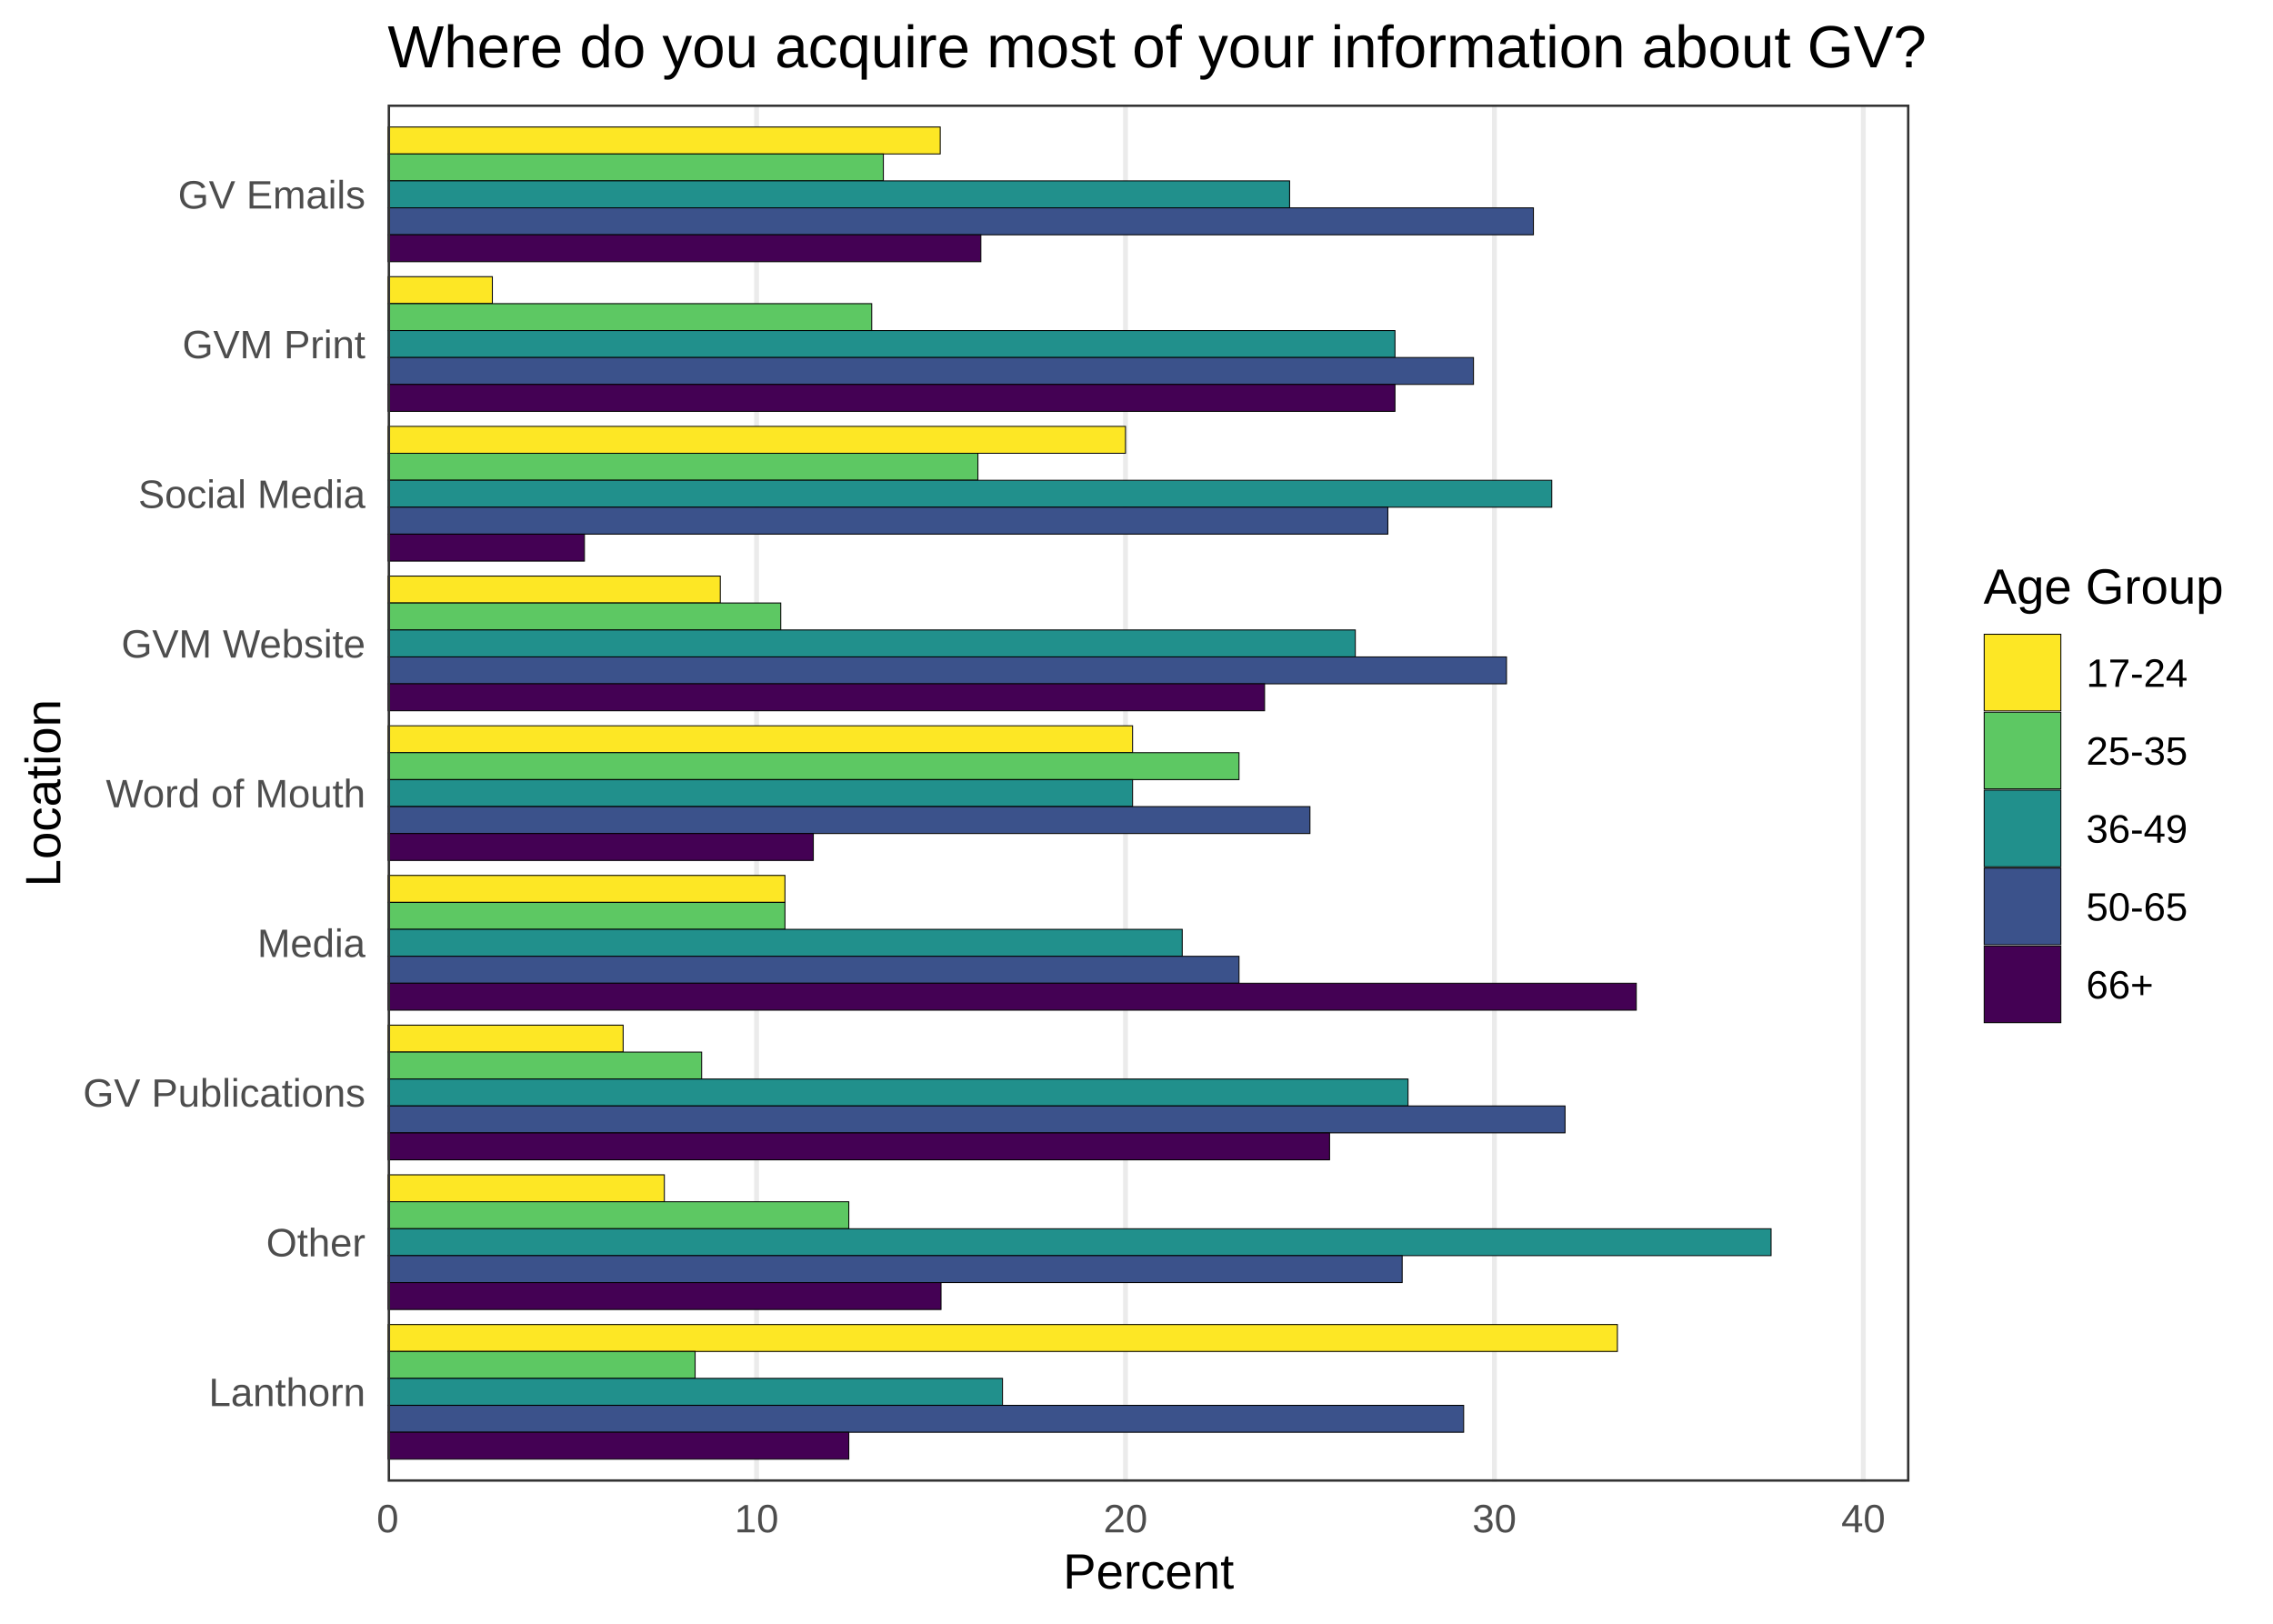
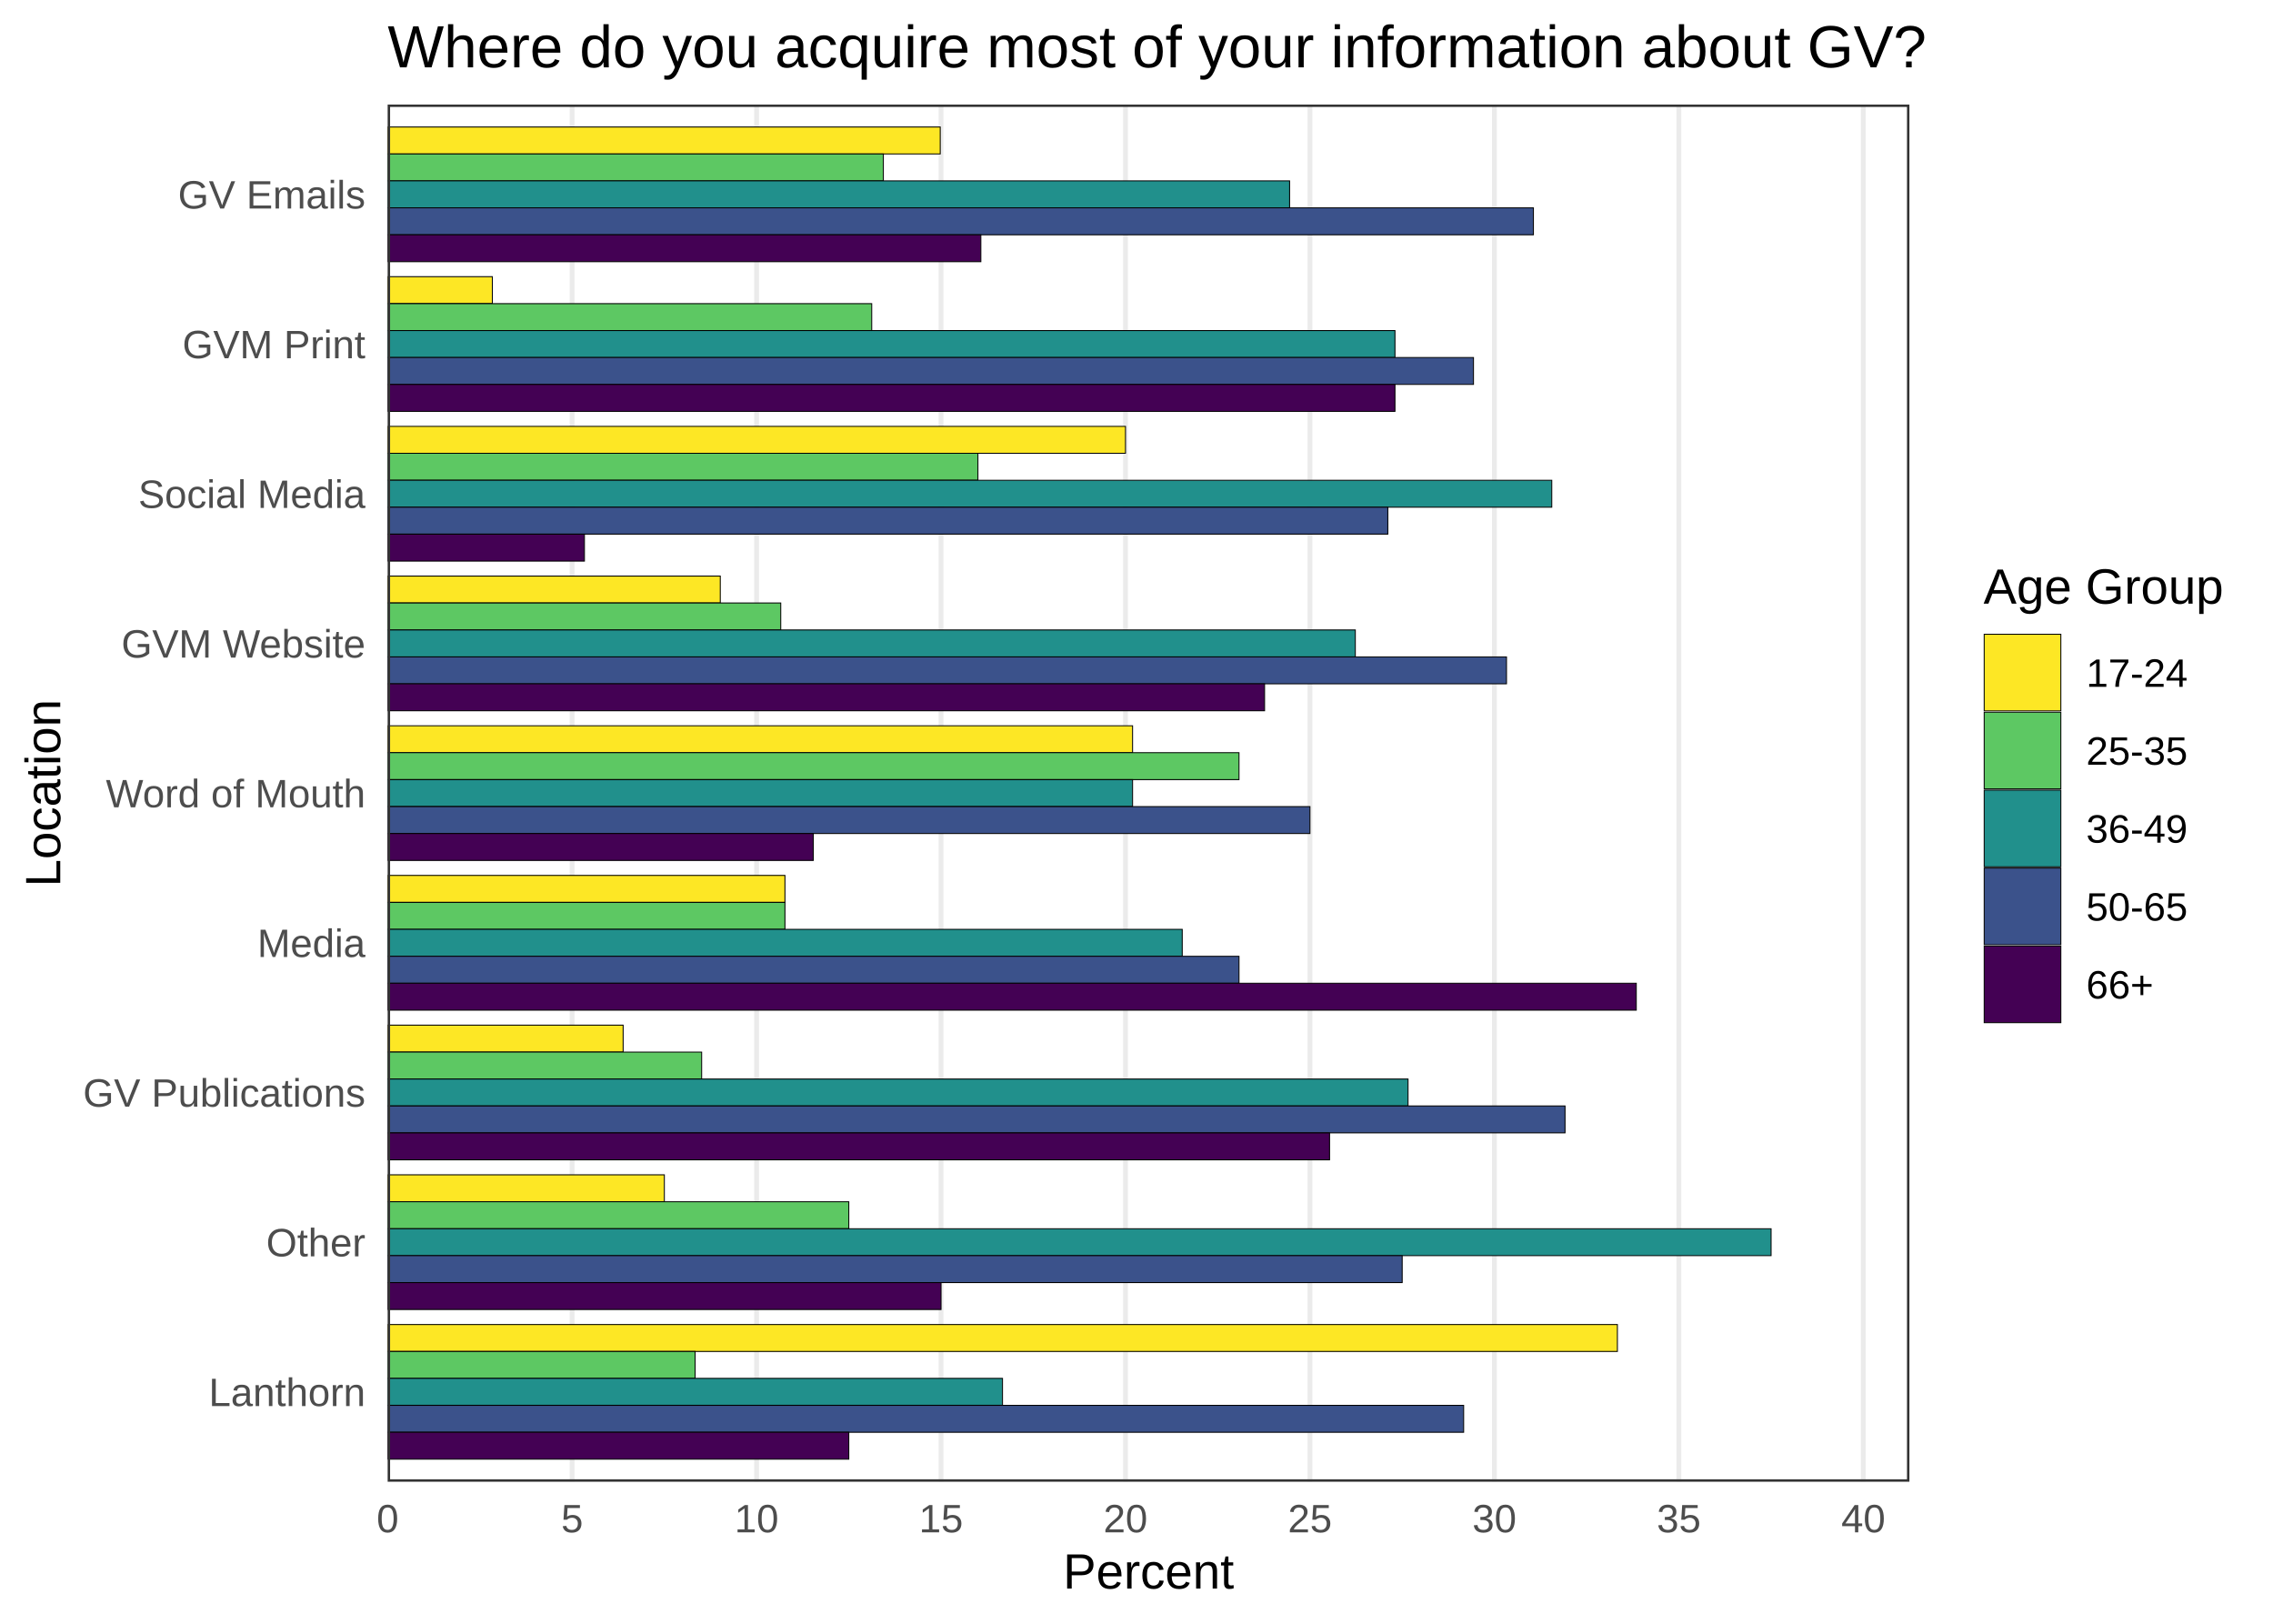
<svg xmlns="http://www.w3.org/2000/svg" class="svglite" width="504.00pt" height="360.00pt" viewBox="0 0 504.00 360.00">
  <defs>
    <style type="text/css">
    .svglite line, .svglite polyline, .svglite polygon, .svglite path, .svglite rect, .svglite circle {
      fill: none;
      stroke: #000000;
      stroke-linecap: round;
      stroke-linejoin: round;
      stroke-miterlimit: 10.00;
    }
    .svglite text {
      white-space: pre;
    }
  </style>
  </defs>
  <rect width="100%" height="100%" style="stroke: none; fill: #FFFFFF;" />
  <defs>
    <clipPath id="cpMC4wMHw1MDQuMDB8MC4wMHwzNjAuMDA=">
      <rect x="0.00" y="0.00" width="504.00" height="360.00" />
    </clipPath>
  </defs>
  <g clip-path="url(#cpMC4wMHw1MDQuMDB8MC4wMHwzNjAuMDA=)">
    <rect x="0.00" y="0.00" width="504.00" height="360.00" style="stroke-width: 1.07; stroke: #FFFFFF; fill: #FFFFFF;" />
  </g>
  <defs>
    <clipPath id="cpODUuOTZ8NDIzLjM4fDIzLjE4fDMyOC41MA==">
      <rect x="85.96" y="23.18" width="337.42" height="305.33" />
    </clipPath>
  </defs>
  <g clip-path="url(#cpODUuOTZ8NDIzLjM4fDIzLjE4fDMyOC41MA==)">
    <rect x="85.96" y="23.18" width="337.42" height="305.33" style="stroke-width: 1.07; stroke: none; fill: #FFFFFF;" />
    <polyline points="85.96,328.50 85.96,23.18 " style="stroke-width: 1.07; stroke: #EBEBEB; stroke-linecap: butt;" />
+     <polyline points="126.86,328.50 126.86,23.18 " style="stroke-width: 1.07; stroke: #EBEBEB; stroke-linecap: butt;" />
    <polyline points="167.76,328.50 167.76,23.18 " style="stroke-width: 1.07; stroke: #EBEBEB; stroke-linecap: butt;" />
+     <polyline points="208.66,328.50 208.66,23.18 " style="stroke-width: 1.07; stroke: #EBEBEB; stroke-linecap: butt;" />
    <polyline points="249.56,328.50 249.56,23.18 " style="stroke-width: 1.07; stroke: #EBEBEB; stroke-linecap: butt;" />
+     <polyline points="290.46,328.50 290.46,23.18 " style="stroke-width: 1.07; stroke: #EBEBEB; stroke-linecap: butt;" />
    <polyline points="331.36,328.50 331.36,23.18 " style="stroke-width: 1.07; stroke: #EBEBEB; stroke-linecap: butt;" />
+     <polyline points="372.26,328.50 372.26,23.18 " style="stroke-width: 1.07; stroke: #EBEBEB; stroke-linecap: butt;" />
    <polyline points="413.16,328.50 413.16,23.18 " style="stroke-width: 1.07; stroke: #EBEBEB; stroke-linecap: butt;" />
    <rect x="85.96" y="28.16" width="122.52" height="5.97" style="stroke-width: 0.21; stroke-linecap: butt; stroke-linejoin: miter; fill: #FDE725;" />
    <rect x="85.96" y="227.28" width="52.21" height="5.97" style="stroke-width: 0.21; stroke-linecap: butt; stroke-linejoin: miter; fill: #FDE725;" />
    <rect x="85.96" y="61.34" width="23.21" height="5.97" style="stroke-width: 0.21; stroke-linecap: butt; stroke-linejoin: miter; fill: #FDE725;" />
    <rect x="85.96" y="127.72" width="73.75" height="5.97" style="stroke-width: 0.21; stroke-linecap: butt; stroke-linejoin: miter; fill: #FDE725;" />
    <rect x="85.96" y="293.66" width="272.67" height="5.97" style="stroke-width: 0.21; stroke-linecap: butt; stroke-linejoin: miter; fill: #FDE725;" />
    <rect x="85.96" y="194.09" width="88.09" height="5.97" style="stroke-width: 0.21; stroke-linecap: butt; stroke-linejoin: miter; fill: #FDE725;" />
    <rect x="85.96" y="260.47" width="61.35" height="5.97" style="stroke-width: 0.21; stroke-linecap: butt; stroke-linejoin: miter; fill: #FDE725;" />
    <rect x="85.96" y="94.53" width="163.60" height="5.97" style="stroke-width: 0.21; stroke-linecap: butt; stroke-linejoin: miter; fill: #FDE725;" />
    <rect x="85.96" y="160.91" width="165.17" height="5.97" style="stroke-width: 0.21; stroke-linecap: butt; stroke-linejoin: miter; fill: #FDE725;" />
    <rect x="85.96" y="34.13" width="109.91" height="5.97" style="stroke-width: 0.21; stroke-linecap: butt; stroke-linejoin: miter; fill: #5DC863;" />
    <rect x="85.96" y="233.26" width="69.62" height="5.97" style="stroke-width: 0.21; stroke-linecap: butt; stroke-linejoin: miter; fill: #5DC863;" />
    <rect x="85.96" y="67.32" width="107.33" height="5.97" style="stroke-width: 0.21; stroke-linecap: butt; stroke-linejoin: miter; fill: #5DC863;" />
    <rect x="85.96" y="133.69" width="87.16" height="5.97" style="stroke-width: 0.21; stroke-linecap: butt; stroke-linejoin: miter; fill: #5DC863;" />
    <rect x="85.96" y="299.63" width="68.17" height="5.97" style="stroke-width: 0.21; stroke-linecap: butt; stroke-linejoin: miter; fill: #5DC863;" />
    <rect x="85.96" y="200.07" width="88.09" height="5.97" style="stroke-width: 0.21; stroke-linecap: butt; stroke-linejoin: miter; fill: #5DC863;" />
    <rect x="85.96" y="266.44" width="102.25" height="5.97" style="stroke-width: 0.21; stroke-linecap: butt; stroke-linejoin: miter; fill: #5DC863;" />
    <rect x="85.96" y="100.50" width="130.88" height="5.97" style="stroke-width: 0.21; stroke-linecap: butt; stroke-linejoin: miter; fill: #5DC863;" />
    <rect x="85.96" y="166.88" width="188.77" height="5.97" style="stroke-width: 0.21; stroke-linecap: butt; stroke-linejoin: miter; fill: #5DC863;" />
    <rect x="85.96" y="40.10" width="199.99" height="5.97" style="stroke-width: 0.21; stroke-linecap: butt; stroke-linejoin: miter; fill: #21908C;" />
    <rect x="85.96" y="239.23" width="226.25" height="5.97" style="stroke-width: 0.21; stroke-linecap: butt; stroke-linejoin: miter; fill: #21908C;" />
    <rect x="85.96" y="73.29" width="223.35" height="5.97" style="stroke-width: 0.21; stroke-linecap: butt; stroke-linejoin: miter; fill: #21908C;" />
    <rect x="85.96" y="139.67" width="214.56" height="5.97" style="stroke-width: 0.21; stroke-linecap: butt; stroke-linejoin: miter; fill: #21908C;" />
    <rect x="85.96" y="305.60" width="136.33" height="5.97" style="stroke-width: 0.21; stroke-linecap: butt; stroke-linejoin: miter; fill: #21908C;" />
    <rect x="85.96" y="206.04" width="176.18" height="5.97" style="stroke-width: 0.21; stroke-linecap: butt; stroke-linejoin: miter; fill: #21908C;" />
    <rect x="85.96" y="272.42" width="306.75" height="5.97" style="stroke-width: 0.21; stroke-linecap: butt; stroke-linejoin: miter; fill: #21908C;" />
    <rect x="85.96" y="106.48" width="258.12" height="5.97" style="stroke-width: 0.21; stroke-linecap: butt; stroke-linejoin: miter; fill: #21908C;" />
    <rect x="85.96" y="172.85" width="165.17" height="5.97" style="stroke-width: 0.21; stroke-linecap: butt; stroke-linejoin: miter; fill: #21908C;" />
    <rect x="85.96" y="46.08" width="254.05" height="5.97" style="stroke-width: 0.21; stroke-linecap: butt; stroke-linejoin: miter; fill: #3B528B;" />
    <rect x="85.96" y="245.20" width="261.06" height="5.97" style="stroke-width: 0.21; stroke-linecap: butt; stroke-linejoin: miter; fill: #3B528B;" />
    <rect x="85.96" y="79.26" width="240.76" height="5.97" style="stroke-width: 0.21; stroke-linecap: butt; stroke-linejoin: miter; fill: #3B528B;" />
    <rect x="85.96" y="145.64" width="248.08" height="5.97" style="stroke-width: 0.21; stroke-linecap: butt; stroke-linejoin: miter; fill: #3B528B;" />
    <rect x="85.96" y="311.58" width="238.58" height="5.97" style="stroke-width: 0.21; stroke-linecap: butt; stroke-linejoin: miter; fill: #3B528B;" />
    <rect x="85.96" y="212.02" width="188.77" height="5.97" style="stroke-width: 0.21; stroke-linecap: butt; stroke-linejoin: miter; fill: #3B528B;" />
    <rect x="85.96" y="278.39" width="224.95" height="5.97" style="stroke-width: 0.21; stroke-linecap: butt; stroke-linejoin: miter; fill: #3B528B;" />
    <rect x="85.96" y="112.45" width="221.77" height="5.97" style="stroke-width: 0.21; stroke-linecap: butt; stroke-linejoin: miter; fill: #3B528B;" />
    <rect x="85.96" y="178.83" width="204.50" height="5.97" style="stroke-width: 0.21; stroke-linecap: butt; stroke-linejoin: miter; fill: #3B528B;" />
    <rect x="85.96" y="52.05" width="131.53" height="5.97" style="stroke-width: 0.21; stroke-linecap: butt; stroke-linejoin: miter; fill: #440154;" />
    <rect x="85.96" y="251.18" width="208.85" height="5.97" style="stroke-width: 0.21; stroke-linecap: butt; stroke-linejoin: miter; fill: #440154;" />
    <rect x="85.96" y="85.24" width="223.35" height="5.97" style="stroke-width: 0.21; stroke-linecap: butt; stroke-linejoin: miter; fill: #440154;" />
    <rect x="85.96" y="151.61" width="194.44" height="5.97" style="stroke-width: 0.21; stroke-linecap: butt; stroke-linejoin: miter; fill: #440154;" />
    <rect x="85.96" y="317.55" width="102.25" height="5.97" style="stroke-width: 0.21; stroke-linecap: butt; stroke-linejoin: miter; fill: #440154;" />
    <rect x="85.96" y="217.99" width="276.86" height="5.97" style="stroke-width: 0.21; stroke-linecap: butt; stroke-linejoin: miter; fill: #440154;" />
    <rect x="85.96" y="284.36" width="122.70" height="5.97" style="stroke-width: 0.21; stroke-linecap: butt; stroke-linejoin: miter; fill: #440154;" />
    <rect x="85.96" y="118.43" width="43.63" height="5.97" style="stroke-width: 0.21; stroke-linecap: butt; stroke-linejoin: miter; fill: #440154;" />
    <rect x="85.96" y="184.80" width="94.38" height="5.97" style="stroke-width: 0.21; stroke-linecap: butt; stroke-linejoin: miter; fill: #440154;" />
    <rect x="85.96" y="23.18" width="337.42" height="305.33" style="stroke-width: 1.07; stroke: #333333;" />
  </g>
  <g clip-path="url(#cpMC4wMHw1MDQuMDB8MC4wMHwzNjAuMDA=)">
    <text x="81.03" y="311.74" text-anchor="end" style="font-size: 8.80px;fill: #4D4D4D; font-family: &quot;Arial&quot;;" textLength="34.75px" lengthAdjust="spacingAndGlyphs">Lanthorn</text>
    <text x="81.03" y="278.55" text-anchor="end" style="font-size: 8.80px;fill: #4D4D4D; font-family: &quot;Arial&quot;;" textLength="22.02px" lengthAdjust="spacingAndGlyphs">Other</text>
    <text x="81.03" y="245.37" text-anchor="end" style="font-size: 8.80px;fill: #4D4D4D; font-family: &quot;Arial&quot;;" textLength="62.61px" lengthAdjust="spacingAndGlyphs">GV Publications</text>
    <text x="81.03" y="212.18" text-anchor="end" style="font-size: 8.80px;fill: #4D4D4D; font-family: &quot;Arial&quot;;" textLength="23.97px" lengthAdjust="spacingAndGlyphs">Media</text>
    <text x="81.03" y="178.99" text-anchor="end" style="font-size: 8.80px;fill: #4D4D4D; font-family: &quot;Arial&quot;;" textLength="57.57px" lengthAdjust="spacingAndGlyphs">Word of Mouth</text>
    <text x="81.03" y="145.80" text-anchor="end" style="font-size: 8.80px;fill: #4D4D4D; font-family: &quot;Arial&quot;;" textLength="54.12px" lengthAdjust="spacingAndGlyphs">GVM Website</text>
    <text x="81.03" y="112.62" text-anchor="end" style="font-size: 8.80px;fill: #4D4D4D; font-family: &quot;Arial&quot;;" textLength="50.38px" lengthAdjust="spacingAndGlyphs">Social Media</text>
    <text x="81.03" y="79.43" text-anchor="end" style="font-size: 8.80px;fill: #4D4D4D; font-family: &quot;Arial&quot;;" textLength="40.59px" lengthAdjust="spacingAndGlyphs">GVM Print</text>
    <text x="81.03" y="46.24" text-anchor="end" style="font-size: 8.80px;fill: #4D4D4D; font-family: &quot;Arial&quot;;" textLength="41.56px" lengthAdjust="spacingAndGlyphs">GV Emails</text>
    <text x="85.96" y="339.74" text-anchor="middle" style="font-size: 8.80px;fill: #4D4D4D; font-family: &quot;Arial&quot;;" textLength="4.90px" lengthAdjust="spacingAndGlyphs">0</text>
+     <text x="126.86" y="339.74" text-anchor="middle" style="font-size: 8.80px;fill: #4D4D4D; font-family: &quot;Arial&quot;;" textLength="4.90px" lengthAdjust="spacingAndGlyphs">5</text>
    <text x="167.76" y="339.74" text-anchor="middle" style="font-size: 8.80px;fill: #4D4D4D; font-family: &quot;Arial&quot;;" textLength="9.79px" lengthAdjust="spacingAndGlyphs">10</text>
+     <text x="208.66" y="339.74" text-anchor="middle" style="font-size: 8.80px;fill: #4D4D4D; font-family: &quot;Arial&quot;;" textLength="9.79px" lengthAdjust="spacingAndGlyphs">15</text>
    <text x="249.56" y="339.74" text-anchor="middle" style="font-size: 8.80px;fill: #4D4D4D; font-family: &quot;Arial&quot;;" textLength="9.79px" lengthAdjust="spacingAndGlyphs">20</text>
+     <text x="290.46" y="339.74" text-anchor="middle" style="font-size: 8.80px;fill: #4D4D4D; font-family: &quot;Arial&quot;;" textLength="9.79px" lengthAdjust="spacingAndGlyphs">25</text>
    <text x="331.36" y="339.74" text-anchor="middle" style="font-size: 8.80px;fill: #4D4D4D; font-family: &quot;Arial&quot;;" textLength="9.79px" lengthAdjust="spacingAndGlyphs">30</text>
+     <text x="372.26" y="339.74" text-anchor="middle" style="font-size: 8.80px;fill: #4D4D4D; font-family: &quot;Arial&quot;;" textLength="9.79px" lengthAdjust="spacingAndGlyphs">35</text>
    <text x="413.16" y="339.74" text-anchor="middle" style="font-size: 8.80px;fill: #4D4D4D; font-family: &quot;Arial&quot;;" textLength="9.79px" lengthAdjust="spacingAndGlyphs">40</text>
    <text x="254.67" y="352.20" text-anchor="middle" style="font-size: 11.00px; font-family: &quot;Arial&quot;;" textLength="37.92px" lengthAdjust="spacingAndGlyphs">Percent</text>
    <text transform="translate(13.36,175.84) rotate(-90)" text-anchor="middle" style="font-size: 11.00px; font-family: &quot;Arial&quot;;" textLength="41.60px" lengthAdjust="spacingAndGlyphs">Location</text>
    <rect x="434.34" y="119.32" width="64.18" height="113.03" style="stroke-width: 1.07; stroke: none; fill: #FFFFFF;" />
    <text x="439.82" y="133.84" style="font-size: 11.00px; font-family: &quot;Arial&quot;;" textLength="53.22px" lengthAdjust="spacingAndGlyphs">Age Group</text>
    <rect x="439.82" y="140.48" width="17.28" height="17.28" style="stroke-width: 1.07; stroke: none; fill: #FFFFFF;" />
    <rect x="439.96" y="140.62" width="17.00" height="17.00" style="stroke-width: 0.21; stroke-linecap: butt; stroke-linejoin: miter; fill: #FDE725;" />
    <rect x="439.82" y="157.76" width="17.28" height="17.28" style="stroke-width: 1.07; stroke: none; fill: #FFFFFF;" />
    <rect x="439.96" y="157.90" width="17.00" height="17.00" style="stroke-width: 0.21; stroke-linecap: butt; stroke-linejoin: miter; fill: #5DC863;" />
    <rect x="439.82" y="175.04" width="17.28" height="17.28" style="stroke-width: 1.07; stroke: none; fill: #FFFFFF;" />
    <rect x="439.96" y="175.18" width="17.00" height="17.00" style="stroke-width: 0.21; stroke-linecap: butt; stroke-linejoin: miter; fill: #21908C;" />
    <rect x="439.82" y="192.32" width="17.28" height="17.28" style="stroke-width: 1.07; stroke: none; fill: #FFFFFF;" />
    <rect x="439.96" y="192.46" width="17.00" height="17.00" style="stroke-width: 0.21; stroke-linecap: butt; stroke-linejoin: miter; fill: #3B528B;" />
    <rect x="439.82" y="209.60" width="17.28" height="17.28" style="stroke-width: 1.07; stroke: none; fill: #FFFFFF;" />
    <rect x="439.96" y="209.74" width="17.00" height="17.00" style="stroke-width: 0.21; stroke-linecap: butt; stroke-linejoin: miter; fill: #440154;" />
    <text x="462.58" y="152.27" style="font-size: 8.80px; font-family: &quot;Arial&quot;;" textLength="22.51px" lengthAdjust="spacingAndGlyphs">17-24</text>
    <text x="462.58" y="169.55" style="font-size: 8.80px; font-family: &quot;Arial&quot;;" textLength="22.51px" lengthAdjust="spacingAndGlyphs">25-35</text>
    <text x="462.58" y="186.83" style="font-size: 8.80px; font-family: &quot;Arial&quot;;" textLength="22.51px" lengthAdjust="spacingAndGlyphs">36-49</text>
    <text x="462.58" y="204.11" style="font-size: 8.80px; font-family: &quot;Arial&quot;;" textLength="22.51px" lengthAdjust="spacingAndGlyphs">50-65</text>
    <text x="462.58" y="221.39" style="font-size: 8.80px; font-family: &quot;Arial&quot;;" textLength="14.93px" lengthAdjust="spacingAndGlyphs">66+</text>
    <text x="85.96" y="14.93" style="font-size: 13.20px; font-family: &quot;Arial&quot;;" textLength="340.95px" lengthAdjust="spacingAndGlyphs">Where do you acquire most of your information about GV?</text>
  </g>
</svg>
